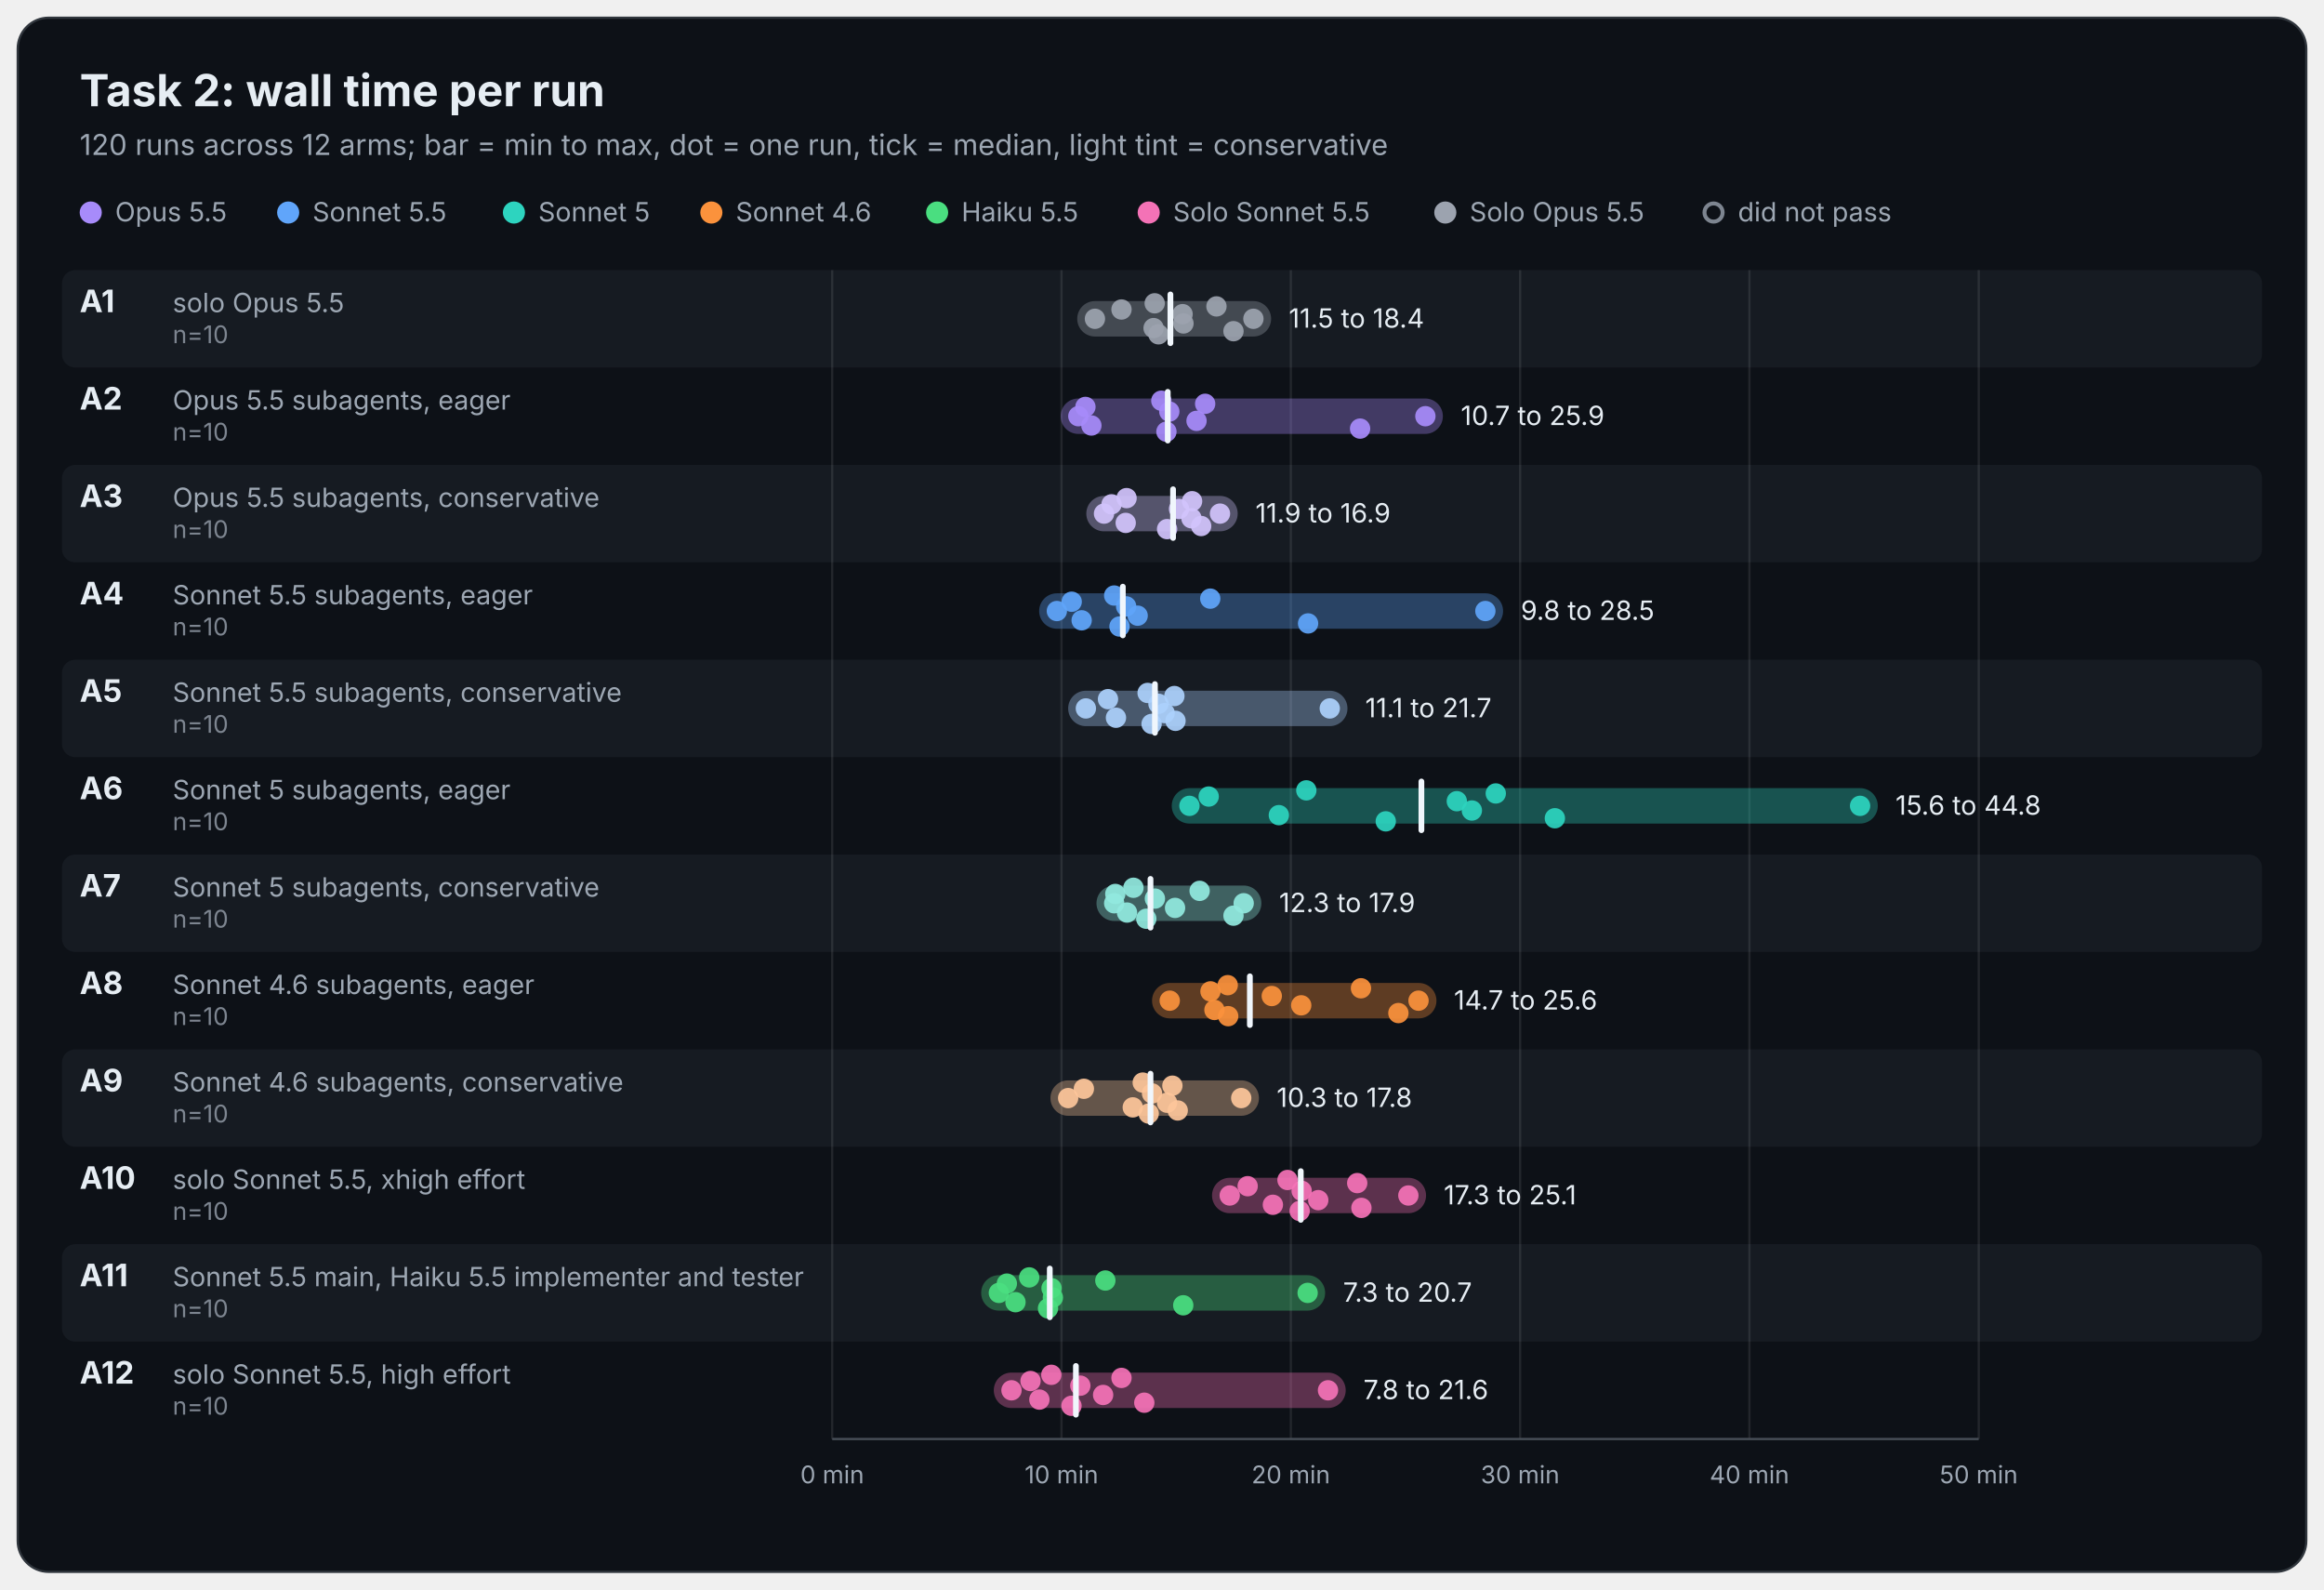
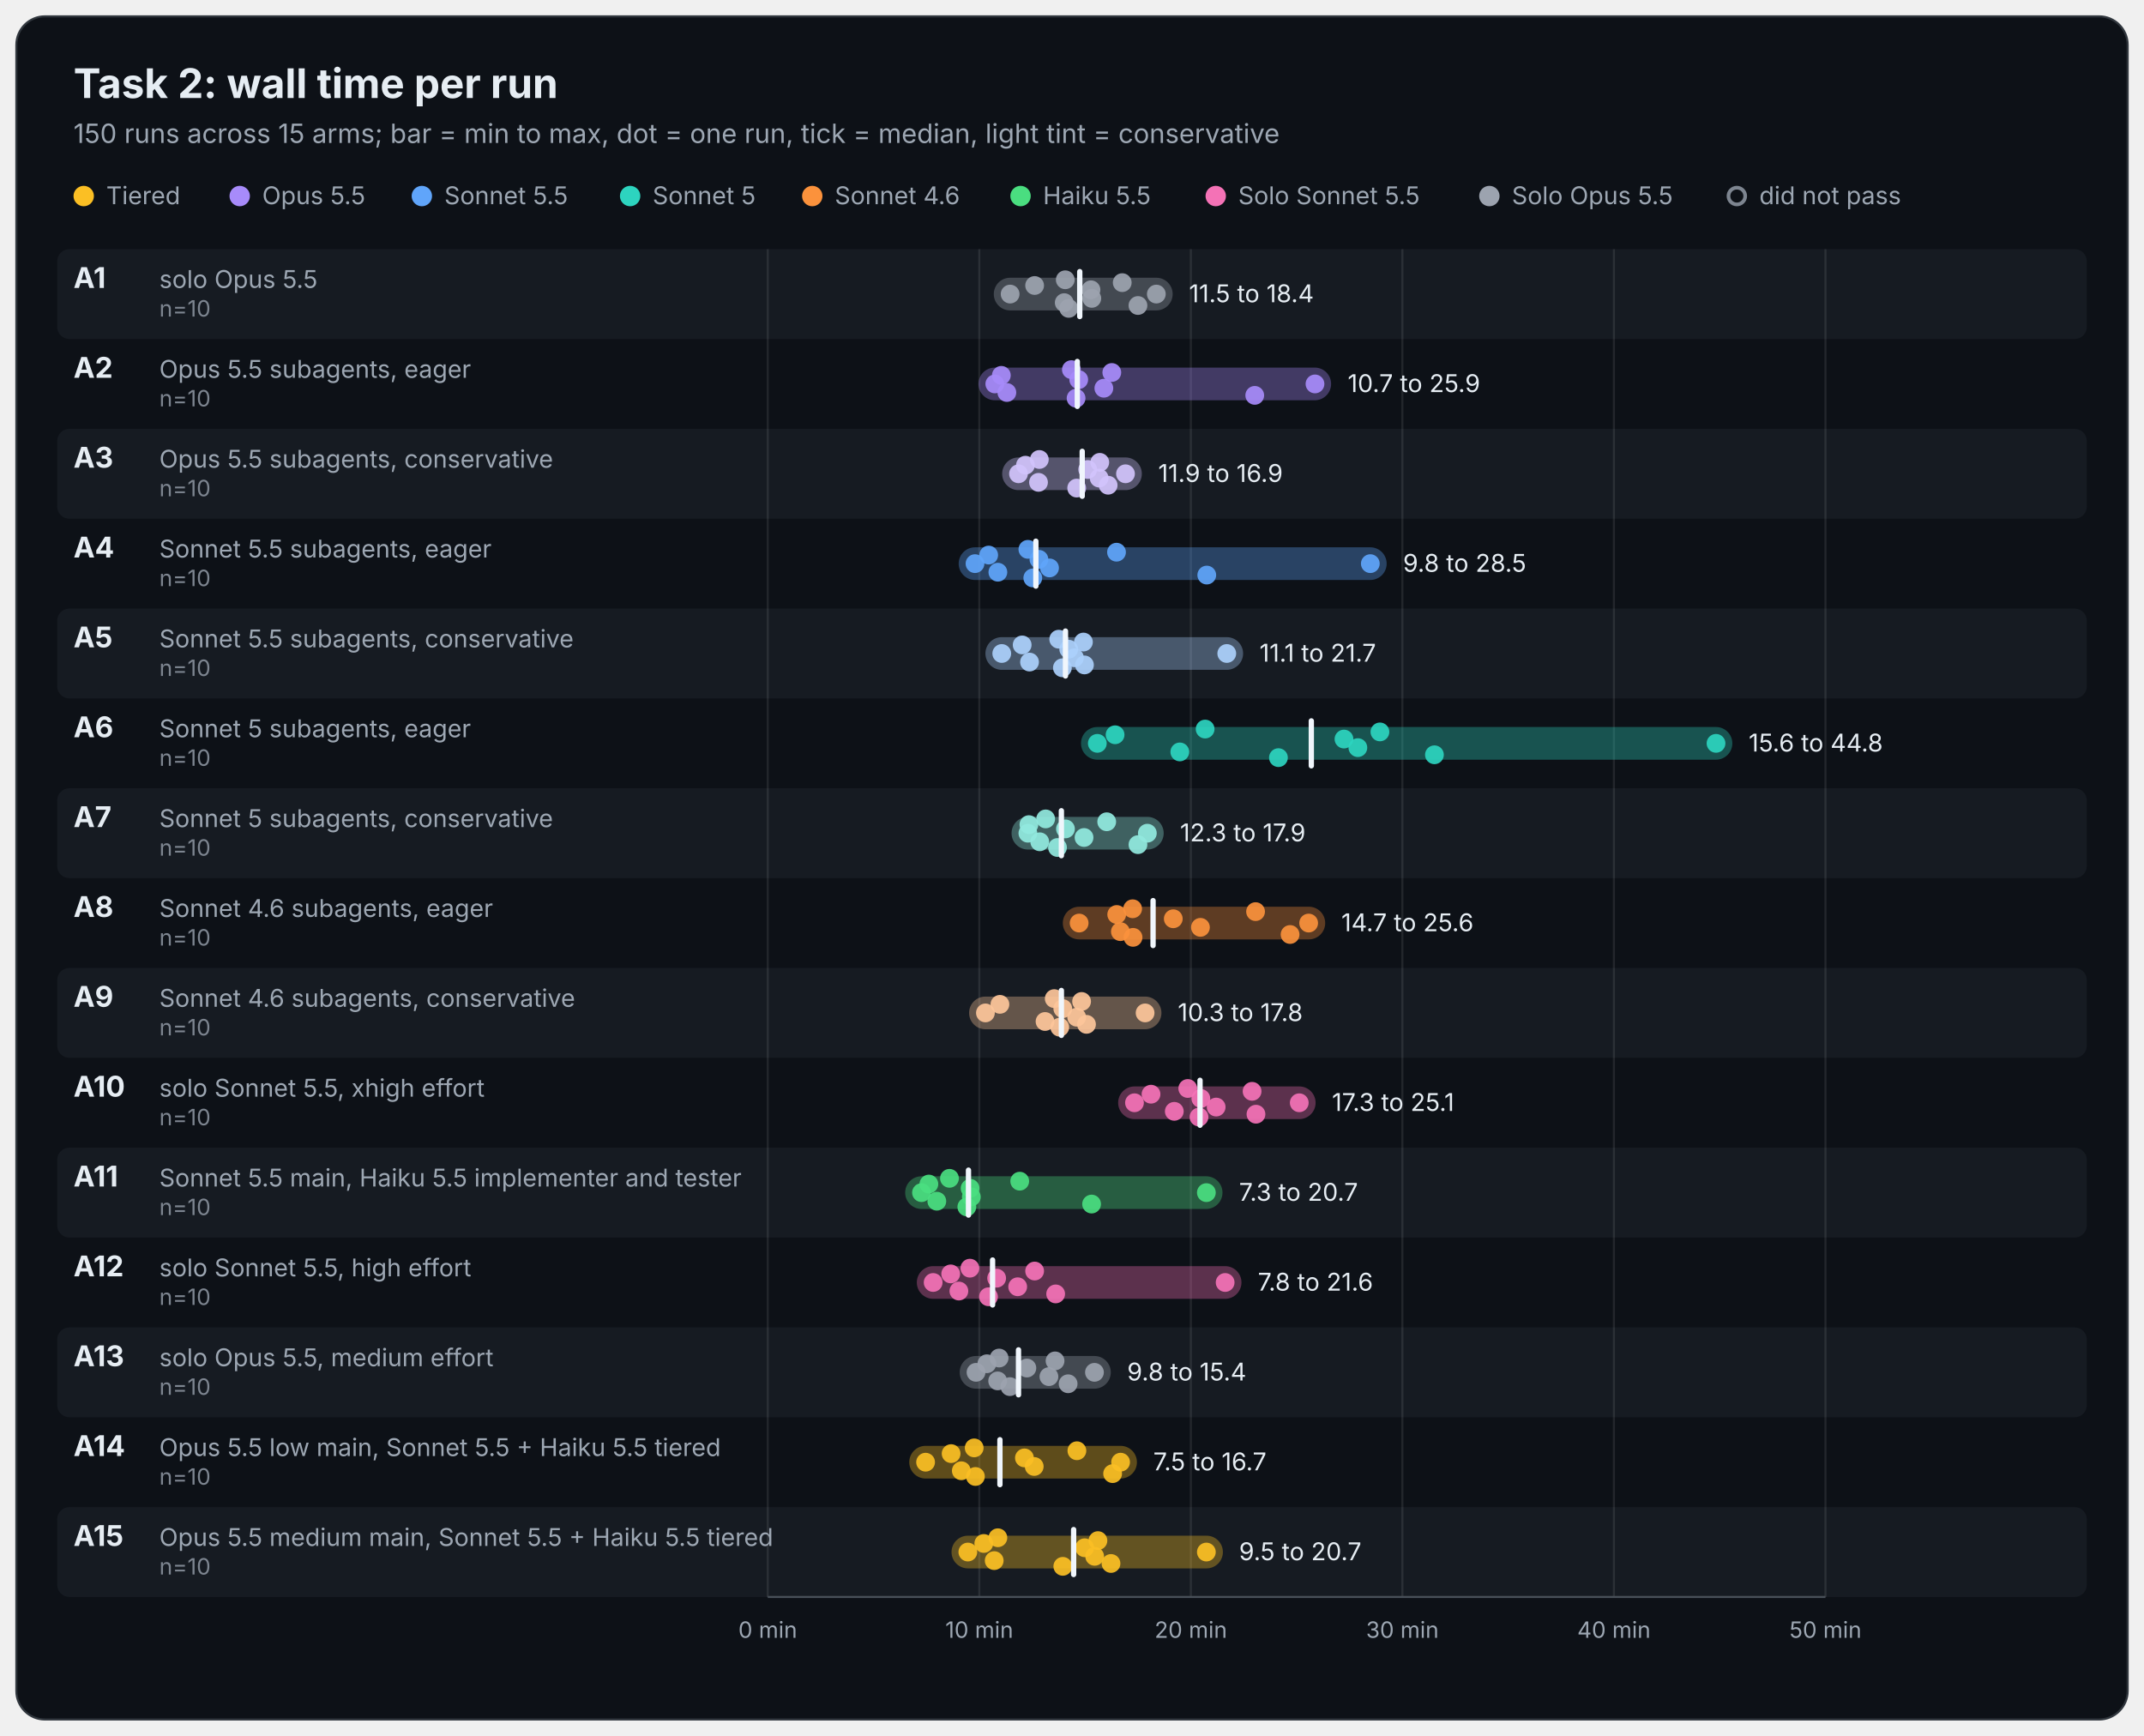
- <svg xmlns="http://www.w3.org/2000/svg" width="1050" height="718.0" viewBox="0 0 1050 718.0" role="img" aria-label="Task 2: wall time per run" font-family="-apple-system, &quot;Segoe UI&quot;, Inter, Roboto, &quot;Helvetica Neue&quot;, Arial, sans-serif">
-   <rect x="8" y="8" width="1034" height="702.0" rx="14" fill="#0d1117" stroke="#30363d" stroke-width="1" />
+ <svg xmlns="http://www.w3.org/2000/svg" width="1050" height="850.0" viewBox="0 0 1050 850.0" role="img" aria-label="Task 2: wall time per run" font-family="-apple-system, &quot;Segoe UI&quot;, Inter, Roboto, &quot;Helvetica Neue&quot;, Arial, sans-serif">
+   <rect x="8" y="8" width="1034" height="834.0" rx="14" fill="#0d1117" stroke="#30363d" stroke-width="1" />
  <text x="36.0" y="48.0" font-size="20" font-weight="700" fill="#e6edf3" text-anchor="start">Task 2: wall time per run</text>
-   <text x="36.0" y="70.0" font-size="13" font-weight="400" fill="#9da7b3" text-anchor="start">120 runs across 12 arms; bar = min to max, dot = one run, tick = median, light tint = conservative</text>
-   <circle cx="41.0" cy="96.0" r="5" fill="#a78bfa" />
-   <text x="52.0" y="100.0" font-size="12" font-weight="400" fill="#9da7b3" text-anchor="start">Opus 5.5</text>
-   <circle cx="130.2" cy="96.0" r="5" fill="#60a5fa" />
-   <text x="141.2" y="100.0" font-size="12" font-weight="400" fill="#9da7b3" text-anchor="start">Sonnet 5.5</text>
-   <circle cx="232.2" cy="96.0" r="5" fill="#2dd4bf" />
-   <text x="243.2" y="100.0" font-size="12" font-weight="400" fill="#9da7b3" text-anchor="start">Sonnet 5</text>
-   <circle cx="321.4" cy="96.0" r="5" fill="#fb923c" />
-   <text x="332.4" y="100.0" font-size="12" font-weight="400" fill="#9da7b3" text-anchor="start">Sonnet 4.6</text>
-   <circle cx="423.4" cy="96.0" r="5" fill="#4ade80" />
-   <text x="434.4" y="100.0" font-size="12" font-weight="400" fill="#9da7b3" text-anchor="start">Haiku 5.5</text>
-   <circle cx="519.0" cy="96.0" r="5" fill="#f472b6" />
-   <text x="530.0" y="100.0" font-size="12" font-weight="400" fill="#9da7b3" text-anchor="start">Solo Sonnet 5.5</text>
-   <circle cx="653.0" cy="96.0" r="5" fill="#9ca3af" />
-   <text x="664.0" y="100.0" font-size="12" font-weight="400" fill="#9da7b3" text-anchor="start">Solo Opus 5.5</text>
-   <circle cx="774.2" cy="96.0" r="4.1" fill="#0d1117" stroke="#7d8590" stroke-width="1.8" />
-   <text x="785.2" y="100.0" font-size="12" font-weight="400" fill="#9da7b3" text-anchor="start">did not pass</text>
+   <text x="36.0" y="70.0" font-size="13" font-weight="400" fill="#9da7b3" text-anchor="start">150 runs across 15 arms; bar = min to max, dot = one run, tick = median, light tint = conservative</text>
+   <circle cx="41.0" cy="96.0" r="5" fill="#fbbf24" />
+   <text x="52.0" y="100.0" font-size="12" font-weight="400" fill="#9da7b3" text-anchor="start">Tiered</text>
+   <circle cx="117.4" cy="96.0" r="5" fill="#a78bfa" />
+   <text x="128.4" y="100.0" font-size="12" font-weight="400" fill="#9da7b3" text-anchor="start">Opus 5.5</text>
+   <circle cx="206.6" cy="96.0" r="5" fill="#60a5fa" />
+   <text x="217.6" y="100.0" font-size="12" font-weight="400" fill="#9da7b3" text-anchor="start">Sonnet 5.5</text>
+   <circle cx="308.6" cy="96.0" r="5" fill="#2dd4bf" />
+   <text x="319.6" y="100.0" font-size="12" font-weight="400" fill="#9da7b3" text-anchor="start">Sonnet 5</text>
+   <circle cx="397.8" cy="96.0" r="5" fill="#fb923c" />
+   <text x="408.8" y="100.0" font-size="12" font-weight="400" fill="#9da7b3" text-anchor="start">Sonnet 4.6</text>
+   <circle cx="499.8" cy="96.0" r="5" fill="#4ade80" />
+   <text x="510.8" y="100.0" font-size="12" font-weight="400" fill="#9da7b3" text-anchor="start">Haiku 5.5</text>
+   <circle cx="595.4" cy="96.0" r="5" fill="#f472b6" />
+   <text x="606.4" y="100.0" font-size="12" font-weight="400" fill="#9da7b3" text-anchor="start">Solo Sonnet 5.5</text>
+   <circle cx="729.4" cy="96.0" r="5" fill="#9ca3af" />
+   <text x="740.4" y="100.0" font-size="12" font-weight="400" fill="#9da7b3" text-anchor="start">Solo Opus 5.5</text>
+   <circle cx="850.6" cy="96.0" r="4.1" fill="#0d1117" stroke="#7d8590" stroke-width="1.8" />
+   <text x="861.6" y="100.0" font-size="12" font-weight="400" fill="#9da7b3" text-anchor="start">did not pass</text>
  <rect x="28" y="122.0" width="994.0" height="44" rx="6" fill="#161b22" />
  <rect x="28" y="210.0" width="994.0" height="44" rx="6" fill="#161b22" />
  <rect x="28" y="298.0" width="994.0" height="44" rx="6" fill="#161b22" />
  <rect x="28" y="386.0" width="994.0" height="44" rx="6" fill="#161b22" />
  <rect x="28" y="474.0" width="994.0" height="44" rx="6" fill="#161b22" />
  <rect x="28" y="562.0" width="994.0" height="44" rx="6" fill="#161b22" />
-   <line x1="376.0" y1="122.0" x2="376.0" y2="650.0" stroke="#ffffff" stroke-opacity="0.09" stroke-width="1" />
-   <text x="376.0" y="670.0" font-size="11" font-weight="400" fill="#9da7b3" text-anchor="middle">0 min</text>
-   <line x1="479.6" y1="122.0" x2="479.6" y2="650.0" stroke="#ffffff" stroke-opacity="0.09" stroke-width="1" />
-   <text x="479.6" y="670.0" font-size="11" font-weight="400" fill="#9da7b3" text-anchor="middle">10 min</text>
-   <line x1="583.2" y1="122.0" x2="583.2" y2="650.0" stroke="#ffffff" stroke-opacity="0.09" stroke-width="1" />
-   <text x="583.2" y="670.0" font-size="11" font-weight="400" fill="#9da7b3" text-anchor="middle">20 min</text>
-   <line x1="686.8" y1="122.0" x2="686.8" y2="650.0" stroke="#ffffff" stroke-opacity="0.09" stroke-width="1" />
-   <text x="686.8" y="670.0" font-size="11" font-weight="400" fill="#9da7b3" text-anchor="middle">30 min</text>
-   <line x1="790.4" y1="122.0" x2="790.4" y2="650.0" stroke="#ffffff" stroke-opacity="0.09" stroke-width="1" />
-   <text x="790.4" y="670.0" font-size="11" font-weight="400" fill="#9da7b3" text-anchor="middle">40 min</text>
-   <line x1="894.0" y1="122.0" x2="894.0" y2="650.0" stroke="#ffffff" stroke-opacity="0.09" stroke-width="1" />
-   <text x="894.0" y="670.0" font-size="11" font-weight="400" fill="#9da7b3" text-anchor="middle">50 min</text>
-   <line x1="376.0" y1="650.0" x2="894.0" y2="650.0" stroke="#484f58" stroke-width="1" />
+   <rect x="28" y="650.0" width="994.0" height="44" rx="6" fill="#161b22" />
+   <rect x="28" y="738.0" width="994.0" height="44" rx="6" fill="#161b22" />
+   <line x1="376.0" y1="122.0" x2="376.0" y2="782.0" stroke="#ffffff" stroke-opacity="0.09" stroke-width="1" />
+   <text x="376.0" y="802.0" font-size="11" font-weight="400" fill="#9da7b3" text-anchor="middle">0 min</text>
+   <line x1="479.6" y1="122.0" x2="479.6" y2="782.0" stroke="#ffffff" stroke-opacity="0.09" stroke-width="1" />
+   <text x="479.6" y="802.0" font-size="11" font-weight="400" fill="#9da7b3" text-anchor="middle">10 min</text>
+   <line x1="583.2" y1="122.0" x2="583.2" y2="782.0" stroke="#ffffff" stroke-opacity="0.09" stroke-width="1" />
+   <text x="583.2" y="802.0" font-size="11" font-weight="400" fill="#9da7b3" text-anchor="middle">20 min</text>
+   <line x1="686.8" y1="122.0" x2="686.8" y2="782.0" stroke="#ffffff" stroke-opacity="0.09" stroke-width="1" />
+   <text x="686.8" y="802.0" font-size="11" font-weight="400" fill="#9da7b3" text-anchor="middle">30 min</text>
+   <line x1="790.4" y1="122.0" x2="790.4" y2="782.0" stroke="#ffffff" stroke-opacity="0.09" stroke-width="1" />
+   <text x="790.4" y="802.0" font-size="11" font-weight="400" fill="#9da7b3" text-anchor="middle">40 min</text>
+   <line x1="894.0" y1="122.0" x2="894.0" y2="782.0" stroke="#ffffff" stroke-opacity="0.09" stroke-width="1" />
+   <text x="894.0" y="802.0" font-size="11" font-weight="400" fill="#9da7b3" text-anchor="middle">50 min</text>
+   <line x1="376.0" y1="782.0" x2="894.0" y2="782.0" stroke="#484f58" stroke-width="1" />
  <text x="36.0" y="141.0" font-size="14" font-weight="700" fill="#e6edf3" text-anchor="start">A1</text>
  <text x="78.0" y="141.0" font-size="12" font-weight="400" fill="#9da7b3" text-anchor="start">solo Opus 5.5</text>
  <text x="78.0" y="155.0" font-size="11" font-weight="400" fill="#7d8590" text-anchor="start">n=10</text>
  <rect x="486.7" y="136.0" width="87.6" height="16" rx="8.0" fill="#9ca3af" fill-opacity="0.34" />
  <circle cx="494.7" cy="144.0" r="4.6" fill="#9ca3af" fill-opacity="0.92" />
  <circle cx="506.7" cy="139.8" r="4.6" fill="#9ca3af" fill-opacity="0.92" />
  <circle cx="521.2" cy="148.2" r="4.6" fill="#9ca3af" fill-opacity="0.92" />
  <circle cx="521.7" cy="137.0" r="4.6" fill="#9ca3af" fill-opacity="0.92" />
  <circle cx="523.4" cy="151.0" r="4.6" fill="#9ca3af" fill-opacity="0.92" />
  <circle cx="534.3" cy="141.9" r="4.6" fill="#9ca3af" fill-opacity="0.92" />
  <circle cx="534.7" cy="146.1" r="4.6" fill="#9ca3af" fill-opacity="0.92" />
  <circle cx="549.6" cy="138.4" r="4.6" fill="#9ca3af" fill-opacity="0.92" />
  <circle cx="557.3" cy="149.6" r="4.6" fill="#9ca3af" fill-opacity="0.92" />
  <circle cx="566.3" cy="144.0" r="4.6" fill="#9ca3af" fill-opacity="0.92" />
  <line x1="528.8" y1="133.0" x2="528.8" y2="155.0" stroke="#f0f6fc" stroke-width="2.6" stroke-linecap="round" />
  <text x="582.3" y="148.0" font-size="12" font-weight="400" fill="#e6edf3" text-anchor="start">11.5 to 18.4</text>
  <text x="36.0" y="185.0" font-size="14" font-weight="700" fill="#e6edf3" text-anchor="start">A2</text>
  <text x="78.0" y="185.0" font-size="12" font-weight="400" fill="#9da7b3" text-anchor="start">Opus 5.5 subagents, eager</text>
  <text x="78.0" y="199.0" font-size="11" font-weight="400" fill="#7d8590" text-anchor="start">n=10</text>
  <rect x="479.2" y="180.0" width="172.7" height="16" rx="8.0" fill="#a78bfa" fill-opacity="0.34" />
  <circle cx="487.2" cy="188.0" r="4.6" fill="#a78bfa" fill-opacity="0.92" />
  <circle cx="490.4" cy="183.8" r="4.6" fill="#a78bfa" fill-opacity="0.92" />
  <circle cx="493.1" cy="192.2" r="4.6" fill="#a78bfa" fill-opacity="0.92" />
  <circle cx="524.7" cy="181.0" r="4.6" fill="#a78bfa" fill-opacity="0.92" />
  <circle cx="527.0" cy="195.0" r="4.6" fill="#a78bfa" fill-opacity="0.92" />
  <circle cx="528.3" cy="185.9" r="4.6" fill="#a78bfa" fill-opacity="0.92" />
  <circle cx="540.6" cy="190.1" r="4.6" fill="#a78bfa" fill-opacity="0.92" />
  <circle cx="544.5" cy="182.4" r="4.6" fill="#a78bfa" fill-opacity="0.92" />
  <circle cx="614.5" cy="193.6" r="4.6" fill="#a78bfa" fill-opacity="0.92" />
  <circle cx="644.0" cy="188.0" r="4.6" fill="#a78bfa" fill-opacity="0.92" />
  <line x1="527.6" y1="177.0" x2="527.6" y2="199.0" stroke="#f0f6fc" stroke-width="2.6" stroke-linecap="round" />
  <text x="660.0" y="192.0" font-size="12" font-weight="400" fill="#e6edf3" text-anchor="start">10.7 to 25.9</text>
  <text x="36.0" y="229.0" font-size="14" font-weight="700" fill="#e6edf3" text-anchor="start">A3</text>
  <text x="78.0" y="229.0" font-size="12" font-weight="400" fill="#9da7b3" text-anchor="start">Opus 5.5 subagents, conservative</text>
  <text x="78.0" y="243.0" font-size="11" font-weight="400" fill="#7d8590" text-anchor="start">n=10</text>
  <rect x="490.8" y="224.0" width="68.4" height="16" rx="8.0" fill="#d1c3fc" fill-opacity="0.34" />
  <circle cx="498.8" cy="232.0" r="4.6" fill="#d1c3fc" fill-opacity="0.92" />
  <circle cx="502.2" cy="227.8" r="4.6" fill="#d1c3fc" fill-opacity="0.92" />
  <circle cx="508.6" cy="236.2" r="4.6" fill="#d1c3fc" fill-opacity="0.92" />
  <circle cx="509.0" cy="225.0" r="4.6" fill="#d1c3fc" fill-opacity="0.92" />
  <circle cx="527.3" cy="239.0" r="4.6" fill="#d1c3fc" fill-opacity="0.92" />
  <circle cx="532.7" cy="229.9" r="4.6" fill="#d1c3fc" fill-opacity="0.92" />
  <circle cx="538.3" cy="234.1" r="4.6" fill="#d1c3fc" fill-opacity="0.92" />
  <circle cx="538.6" cy="226.4" r="4.6" fill="#d1c3fc" fill-opacity="0.92" />
  <circle cx="542.7" cy="237.6" r="4.6" fill="#d1c3fc" fill-opacity="0.92" />
  <circle cx="551.2" cy="232.0" r="4.6" fill="#d1c3fc" fill-opacity="0.92" />
  <line x1="530.0" y1="221.0" x2="530.0" y2="243.0" stroke="#f0f6fc" stroke-width="2.6" stroke-linecap="round" />
  <text x="567.2" y="236.0" font-size="12" font-weight="400" fill="#e6edf3" text-anchor="start">11.9 to 16.9</text>
  <text x="36.0" y="273.0" font-size="14" font-weight="700" fill="#e6edf3" text-anchor="start">A4</text>
  <text x="78.0" y="273.0" font-size="12" font-weight="400" fill="#9da7b3" text-anchor="start">Sonnet 5.5 subagents, eager</text>
  <text x="78.0" y="287.0" font-size="11" font-weight="400" fill="#7d8590" text-anchor="start">n=10</text>
  <rect x="469.5" y="268.0" width="209.6" height="16" rx="8.0" fill="#60a5fa" fill-opacity="0.34" />
  <circle cx="477.5" cy="276.0" r="4.6" fill="#60a5fa" fill-opacity="0.92" />
  <circle cx="484.2" cy="271.8" r="4.6" fill="#60a5fa" fill-opacity="0.92" />
  <circle cx="488.7" cy="280.2" r="4.6" fill="#60a5fa" fill-opacity="0.92" />
  <circle cx="503.4" cy="269.0" r="4.6" fill="#60a5fa" fill-opacity="0.92" />
  <circle cx="505.8" cy="283.0" r="4.6" fill="#60a5fa" fill-opacity="0.92" />
  <circle cx="508.8" cy="273.9" r="4.6" fill="#60a5fa" fill-opacity="0.92" />
  <circle cx="514.0" cy="278.1" r="4.6" fill="#60a5fa" fill-opacity="0.92" />
  <circle cx="546.8" cy="270.4" r="4.6" fill="#60a5fa" fill-opacity="0.92" />
  <circle cx="591.0" cy="281.6" r="4.6" fill="#60a5fa" fill-opacity="0.92" />
  <circle cx="671.1" cy="276.0" r="4.6" fill="#60a5fa" fill-opacity="0.92" />
  <line x1="507.3" y1="265.0" x2="507.3" y2="287.0" stroke="#f0f6fc" stroke-width="2.6" stroke-linecap="round" />
  <text x="687.1" y="280.0" font-size="12" font-weight="400" fill="#e6edf3" text-anchor="start">9.8 to 28.5</text>
  <text x="36.0" y="317.0" font-size="14" font-weight="700" fill="#e6edf3" text-anchor="start">A5</text>
  <text x="78.0" y="317.0" font-size="12" font-weight="400" fill="#9da7b3" text-anchor="start">Sonnet 5.5 subagents, conservative</text>
  <text x="78.0" y="331.0" font-size="11" font-weight="400" fill="#7d8590" text-anchor="start">n=10</text>
  <rect x="482.6" y="312.0" width="126.2" height="16" rx="8.0" fill="#acd0fc" fill-opacity="0.34" />
  <circle cx="490.6" cy="320.0" r="4.6" fill="#acd0fc" fill-opacity="0.92" />
  <circle cx="500.6" cy="315.8" r="4.6" fill="#acd0fc" fill-opacity="0.92" />
  <circle cx="504.2" cy="324.2" r="4.6" fill="#acd0fc" fill-opacity="0.92" />
  <circle cx="518.5" cy="313.0" r="4.6" fill="#acd0fc" fill-opacity="0.92" />
  <circle cx="520.3" cy="327.0" r="4.6" fill="#acd0fc" fill-opacity="0.92" />
  <circle cx="523.4" cy="317.9" r="4.6" fill="#acd0fc" fill-opacity="0.92" />
  <circle cx="526.2" cy="322.1" r="4.6" fill="#acd0fc" fill-opacity="0.92" />
  <circle cx="530.6" cy="314.4" r="4.6" fill="#acd0fc" fill-opacity="0.92" />
  <circle cx="531.1" cy="325.6" r="4.6" fill="#acd0fc" fill-opacity="0.92" />
  <circle cx="600.8" cy="320.0" r="4.6" fill="#acd0fc" fill-opacity="0.92" />
  <line x1="521.8" y1="309.0" x2="521.8" y2="331.0" stroke="#f0f6fc" stroke-width="2.6" stroke-linecap="round" />
  <text x="616.8" y="324.0" font-size="12" font-weight="400" fill="#e6edf3" text-anchor="start">11.1 to 21.7</text>
  <text x="36.0" y="361.0" font-size="14" font-weight="700" fill="#e6edf3" text-anchor="start">A6</text>
  <text x="78.0" y="361.0" font-size="12" font-weight="400" fill="#9da7b3" text-anchor="start">Sonnet 5 subagents, eager</text>
  <text x="78.0" y="375.0" font-size="11" font-weight="400" fill="#7d8590" text-anchor="start">n=10</text>
  <rect x="529.4" y="356.0" width="319.0" height="16" rx="8.0" fill="#2dd4bf" fill-opacity="0.34" />
  <circle cx="537.4" cy="364.0" r="4.6" fill="#2dd4bf" fill-opacity="0.92" />
  <circle cx="546.1" cy="359.8" r="4.6" fill="#2dd4bf" fill-opacity="0.92" />
  <circle cx="577.8" cy="368.2" r="4.6" fill="#2dd4bf" fill-opacity="0.92" />
  <circle cx="590.2" cy="357.0" r="4.6" fill="#2dd4bf" fill-opacity="0.92" />
  <circle cx="626.1" cy="371.0" r="4.6" fill="#2dd4bf" fill-opacity="0.92" />
  <circle cx="658.2" cy="361.9" r="4.6" fill="#2dd4bf" fill-opacity="0.92" />
  <circle cx="665.0" cy="366.1" r="4.6" fill="#2dd4bf" fill-opacity="0.92" />
  <circle cx="675.8" cy="358.4" r="4.6" fill="#2dd4bf" fill-opacity="0.92" />
  <circle cx="702.5" cy="369.6" r="4.6" fill="#2dd4bf" fill-opacity="0.92" />
  <circle cx="840.4" cy="364.0" r="4.6" fill="#2dd4bf" fill-opacity="0.92" />
  <line x1="642.2" y1="353.0" x2="642.2" y2="375.0" stroke="#f0f6fc" stroke-width="2.6" stroke-linecap="round" />
  <text x="856.4" y="368.0" font-size="12" font-weight="400" fill="#e6edf3" text-anchor="start">15.6 to 44.8</text>
  <text x="36.0" y="405.0" font-size="14" font-weight="700" fill="#e6edf3" text-anchor="start">A7</text>
  <text x="78.0" y="405.0" font-size="12" font-weight="400" fill="#9da7b3" text-anchor="start">Sonnet 5 subagents, conservative</text>
  <text x="78.0" y="419.0" font-size="11" font-weight="400" fill="#7d8590" text-anchor="start">n=10</text>
  <rect x="495.4" y="400.0" width="74.5" height="16" rx="8.0" fill="#92e9de" fill-opacity="0.34" />
  <circle cx="503.4" cy="408.0" r="4.6" fill="#92e9de" fill-opacity="0.92" />
  <circle cx="503.9" cy="403.8" r="4.6" fill="#92e9de" fill-opacity="0.92" />
  <circle cx="509.2" cy="412.2" r="4.6" fill="#92e9de" fill-opacity="0.92" />
  <circle cx="512.1" cy="401.0" r="4.6" fill="#92e9de" fill-opacity="0.92" />
  <circle cx="517.9" cy="415.0" r="4.6" fill="#92e9de" fill-opacity="0.92" />
  <circle cx="521.8" cy="405.9" r="4.6" fill="#92e9de" fill-opacity="0.92" />
  <circle cx="530.9" cy="410.1" r="4.6" fill="#92e9de" fill-opacity="0.92" />
  <circle cx="542.0" cy="402.4" r="4.6" fill="#92e9de" fill-opacity="0.92" />
  <circle cx="557.3" cy="413.6" r="4.6" fill="#92e9de" fill-opacity="0.92" />
  <circle cx="561.9" cy="408.0" r="4.6" fill="#92e9de" fill-opacity="0.92" />
  <line x1="519.8" y1="397.0" x2="519.8" y2="419.0" stroke="#f0f6fc" stroke-width="2.6" stroke-linecap="round" />
  <text x="577.9" y="412.0" font-size="12" font-weight="400" fill="#e6edf3" text-anchor="start">12.3 to 17.9</text>
  <text x="36.0" y="449.0" font-size="14" font-weight="700" fill="#e6edf3" text-anchor="start">A8</text>
  <text x="78.0" y="449.0" font-size="12" font-weight="400" fill="#9da7b3" text-anchor="start">Sonnet 4.6 subagents, eager</text>
  <text x="78.0" y="463.0" font-size="11" font-weight="400" fill="#7d8590" text-anchor="start">n=10</text>
  <rect x="520.5" y="444.0" width="128.5" height="16" rx="8.0" fill="#fb923c" fill-opacity="0.34" />
  <circle cx="528.5" cy="452.0" r="4.6" fill="#fb923c" fill-opacity="0.92" />
  <circle cx="546.9" cy="447.8" r="4.6" fill="#fb923c" fill-opacity="0.92" />
  <circle cx="548.7" cy="456.2" r="4.6" fill="#fb923c" fill-opacity="0.92" />
  <circle cx="554.7" cy="445.0" r="4.6" fill="#fb923c" fill-opacity="0.92" />
  <circle cx="554.9" cy="459.0" r="4.6" fill="#fb923c" fill-opacity="0.92" />
  <circle cx="574.6" cy="449.9" r="4.6" fill="#fb923c" fill-opacity="0.92" />
  <circle cx="587.9" cy="454.1" r="4.6" fill="#fb923c" fill-opacity="0.92" />
  <circle cx="614.9" cy="446.4" r="4.6" fill="#fb923c" fill-opacity="0.92" />
  <circle cx="631.8" cy="457.6" r="4.6" fill="#fb923c" fill-opacity="0.92" />
  <circle cx="640.9" cy="452.0" r="4.6" fill="#fb923c" fill-opacity="0.92" />
  <line x1="564.7" y1="441.0" x2="564.7" y2="463.0" stroke="#f0f6fc" stroke-width="2.6" stroke-linecap="round" />
  <text x="656.9" y="456.0" font-size="12" font-weight="400" fill="#e6edf3" text-anchor="start">14.7 to 25.6</text>
  <text x="36.0" y="493.0" font-size="14" font-weight="700" fill="#e6edf3" text-anchor="start">A9</text>
  <text x="78.0" y="493.0" font-size="12" font-weight="400" fill="#9da7b3" text-anchor="start">Sonnet 4.6 subagents, conservative</text>
  <text x="78.0" y="507.0" font-size="11" font-weight="400" fill="#7d8590" text-anchor="start">n=10</text>
  <rect x="474.6" y="488.0" width="94.2" height="16" rx="8.0" fill="#fdc69a" fill-opacity="0.34" />
  <circle cx="482.6" cy="496.0" r="4.6" fill="#fdc69a" fill-opacity="0.92" />
  <circle cx="489.7" cy="491.8" r="4.6" fill="#fdc69a" fill-opacity="0.92" />
  <circle cx="511.8" cy="500.2" r="4.6" fill="#fdc69a" fill-opacity="0.92" />
  <circle cx="516.3" cy="489.0" r="4.6" fill="#fdc69a" fill-opacity="0.92" />
  <circle cx="519.0" cy="503.0" r="4.6" fill="#fdc69a" fill-opacity="0.92" />
  <circle cx="520.5" cy="493.9" r="4.6" fill="#fdc69a" fill-opacity="0.92" />
  <circle cx="527.3" cy="498.1" r="4.6" fill="#fdc69a" fill-opacity="0.92" />
  <circle cx="529.7" cy="490.4" r="4.6" fill="#fdc69a" fill-opacity="0.92" />
  <circle cx="532.1" cy="501.6" r="4.6" fill="#fdc69a" fill-opacity="0.92" />
  <circle cx="560.8" cy="496.0" r="4.6" fill="#fdc69a" fill-opacity="0.92" />
  <line x1="519.8" y1="485.0" x2="519.8" y2="507.0" stroke="#f0f6fc" stroke-width="2.6" stroke-linecap="round" />
  <text x="576.8" y="500.0" font-size="12" font-weight="400" fill="#e6edf3" text-anchor="start">10.3 to 17.8</text>
  <text x="36.0" y="537.0" font-size="14" font-weight="700" fill="#e6edf3" text-anchor="start">A10</text>
  <text x="78.0" y="537.0" font-size="12" font-weight="400" fill="#9da7b3" text-anchor="start">solo Sonnet 5.5, xhigh effort</text>
  <text x="78.0" y="551.0" font-size="11" font-weight="400" fill="#7d8590" text-anchor="start">n=10</text>
  <rect x="547.6" y="532.0" width="96.7" height="16" rx="8.0" fill="#f472b6" fill-opacity="0.34" />
  <circle cx="555.6" cy="540.0" r="4.6" fill="#f472b6" fill-opacity="0.92" />
  <circle cx="563.7" cy="535.8" r="4.6" fill="#f472b6" fill-opacity="0.92" />
  <circle cx="575.1" cy="544.2" r="4.6" fill="#f472b6" fill-opacity="0.92" />
  <circle cx="581.7" cy="533.0" r="4.6" fill="#f472b6" fill-opacity="0.92" />
  <circle cx="587.2" cy="547.0" r="4.6" fill="#f472b6" fill-opacity="0.92" />
  <circle cx="588.1" cy="537.9" r="4.6" fill="#f472b6" fill-opacity="0.92" />
  <circle cx="595.6" cy="542.1" r="4.6" fill="#f472b6" fill-opacity="0.92" />
  <circle cx="613.2" cy="534.4" r="4.6" fill="#f472b6" fill-opacity="0.92" />
  <circle cx="615.1" cy="545.6" r="4.6" fill="#f472b6" fill-opacity="0.92" />
  <circle cx="636.3" cy="540.0" r="4.6" fill="#f472b6" fill-opacity="0.92" />
  <line x1="587.7" y1="529.0" x2="587.7" y2="551.0" stroke="#f0f6fc" stroke-width="2.6" stroke-linecap="round" />
  <text x="652.3" y="544.0" font-size="12" font-weight="400" fill="#e6edf3" text-anchor="start">17.3 to 25.1</text>
  <text x="36.0" y="581.0" font-size="14" font-weight="700" fill="#e6edf3" text-anchor="start">A11</text>
  <text x="78.0" y="581.0" font-size="12" font-weight="400" fill="#9da7b3" text-anchor="start">Sonnet 5.5 main, Haiku 5.5 implementer and tester</text>
  <text x="78.0" y="595.0" font-size="11" font-weight="400" fill="#7d8590" text-anchor="start">n=10</text>
  <rect x="443.3" y="576.0" width="155.4" height="16" rx="8.0" fill="#4ade80" fill-opacity="0.34" />
  <circle cx="451.3" cy="584.0" r="4.6" fill="#4ade80" fill-opacity="0.92" />
  <circle cx="454.9" cy="579.8" r="4.6" fill="#4ade80" fill-opacity="0.92" />
  <circle cx="458.8" cy="588.2" r="4.6" fill="#4ade80" fill-opacity="0.92" />
  <circle cx="465.0" cy="577.0" r="4.6" fill="#4ade80" fill-opacity="0.92" />
  <circle cx="473.5" cy="591.0" r="4.6" fill="#4ade80" fill-opacity="0.92" />
  <circle cx="475.1" cy="581.9" r="4.6" fill="#4ade80" fill-opacity="0.92" />
  <circle cx="475.7" cy="586.1" r="4.6" fill="#4ade80" fill-opacity="0.92" />
  <circle cx="499.4" cy="578.4" r="4.6" fill="#4ade80" fill-opacity="0.92" />
  <circle cx="534.6" cy="589.6" r="4.6" fill="#4ade80" fill-opacity="0.92" />
  <circle cx="590.8" cy="584.0" r="4.6" fill="#4ade80" fill-opacity="0.92" />
  <line x1="474.3" y1="573.0" x2="474.3" y2="595.0" stroke="#f0f6fc" stroke-width="2.6" stroke-linecap="round" />
  <text x="606.8" y="588.0" font-size="12" font-weight="400" fill="#e6edf3" text-anchor="start">7.3 to 20.7</text>
  <text x="36.0" y="625.0" font-size="14" font-weight="700" fill="#e6edf3" text-anchor="start">A12</text>
  <text x="78.0" y="625.0" font-size="12" font-weight="400" fill="#9da7b3" text-anchor="start">solo Sonnet 5.5, high effort</text>
  <text x="78.0" y="639.0" font-size="11" font-weight="400" fill="#7d8590" text-anchor="start">n=10</text>
  <rect x="449.0" y="620.0" width="159.0" height="16" rx="8.0" fill="#f472b6" fill-opacity="0.34" />
  <circle cx="457.0" cy="628.0" r="4.6" fill="#f472b6" fill-opacity="0.92" />
  <circle cx="465.6" cy="623.8" r="4.6" fill="#f472b6" fill-opacity="0.92" />
  <circle cx="469.6" cy="632.2" r="4.6" fill="#f472b6" fill-opacity="0.92" />
  <circle cx="475.0" cy="621.0" r="4.6" fill="#f472b6" fill-opacity="0.92" />
  <circle cx="484.1" cy="635.0" r="4.6" fill="#f472b6" fill-opacity="0.92" />
  <circle cx="488.1" cy="625.9" r="4.6" fill="#f472b6" fill-opacity="0.92" />
  <circle cx="498.4" cy="630.1" r="4.6" fill="#f472b6" fill-opacity="0.92" />
  <circle cx="506.7" cy="622.4" r="4.6" fill="#f472b6" fill-opacity="0.92" />
  <circle cx="517.0" cy="633.6" r="4.6" fill="#f472b6" fill-opacity="0.92" />
  <circle cx="600.0" cy="628.0" r="4.6" fill="#f472b6" fill-opacity="0.92" />
  <line x1="486.1" y1="617.0" x2="486.1" y2="639.0" stroke="#f0f6fc" stroke-width="2.6" stroke-linecap="round" />
  <text x="616.0" y="632.0" font-size="12" font-weight="400" fill="#e6edf3" text-anchor="start">7.8 to 21.6</text>
+   <text x="36.0" y="669.0" font-size="14" font-weight="700" fill="#e6edf3" text-anchor="start">A13</text>
+   <text x="78.0" y="669.0" font-size="12" font-weight="400" fill="#9da7b3" text-anchor="start">solo Opus 5.5, medium effort</text>
+   <text x="78.0" y="683.0" font-size="11" font-weight="400" fill="#7d8590" text-anchor="start">n=10</text>
+   <rect x="470.0" y="664.0" width="74.0" height="16" rx="8.0" fill="#9ca3af" fill-opacity="0.34" />
+   <circle cx="478.0" cy="672.0" r="4.6" fill="#9ca3af" fill-opacity="0.92" />
+   <circle cx="483.3" cy="667.8" r="4.6" fill="#9ca3af" fill-opacity="0.92" />
+   <circle cx="488.6" cy="676.2" r="4.6" fill="#9ca3af" fill-opacity="0.92" />
+   <circle cx="489.3" cy="665.0" r="4.6" fill="#9ca3af" fill-opacity="0.92" />
+   <circle cx="494.6" cy="679.0" r="4.6" fill="#9ca3af" fill-opacity="0.92" />
+   <circle cx="502.9" cy="669.9" r="4.6" fill="#9ca3af" fill-opacity="0.92" />
+   <circle cx="513.7" cy="674.1" r="4.6" fill="#9ca3af" fill-opacity="0.92" />
+   <circle cx="516.7" cy="666.4" r="4.6" fill="#9ca3af" fill-opacity="0.92" />
+   <circle cx="523.1" cy="677.6" r="4.6" fill="#9ca3af" fill-opacity="0.92" />
+   <circle cx="536.0" cy="672.0" r="4.6" fill="#9ca3af" fill-opacity="0.92" />
+   <line x1="498.8" y1="661.0" x2="498.8" y2="683.0" stroke="#f0f6fc" stroke-width="2.6" stroke-linecap="round" />
+   <text x="552.0" y="676.0" font-size="12" font-weight="400" fill="#e6edf3" text-anchor="start">9.8 to 15.4</text>
+   <text x="36.0" y="713.0" font-size="14" font-weight="700" fill="#e6edf3" text-anchor="start">A14</text>
+   <text x="78.0" y="713.0" font-size="12" font-weight="400" fill="#9da7b3" text-anchor="start">Opus 5.5 low main, Sonnet 5.5 + Haiku 5.5 tiered</text>
+   <text x="78.0" y="727.0" font-size="11" font-weight="400" fill="#7d8590" text-anchor="start">n=10</text>
+   <rect x="445.3" y="708.0" width="111.5" height="16" rx="8.0" fill="#fbbf24" fill-opacity="0.34" />
+   <circle cx="453.3" cy="716.0" r="4.6" fill="#fbbf24" fill-opacity="0.92" />
+   <circle cx="465.8" cy="711.8" r="4.6" fill="#fbbf24" fill-opacity="0.92" />
+   <circle cx="470.8" cy="720.2" r="4.6" fill="#fbbf24" fill-opacity="0.92" />
+   <circle cx="477.1" cy="709.0" r="4.6" fill="#fbbf24" fill-opacity="0.92" />
+   <circle cx="477.7" cy="723.0" r="4.6" fill="#fbbf24" fill-opacity="0.92" />
+   <circle cx="501.7" cy="713.9" r="4.6" fill="#fbbf24" fill-opacity="0.92" />
+   <circle cx="506.5" cy="718.1" r="4.6" fill="#fbbf24" fill-opacity="0.92" />
+   <circle cx="527.4" cy="710.4" r="4.6" fill="#fbbf24" fill-opacity="0.92" />
+   <circle cx="544.9" cy="721.6" r="4.6" fill="#fbbf24" fill-opacity="0.92" />
+   <circle cx="548.8" cy="716.0" r="4.6" fill="#fbbf24" fill-opacity="0.92" />
+   <line x1="489.7" y1="705.0" x2="489.7" y2="727.0" stroke="#f0f6fc" stroke-width="2.6" stroke-linecap="round" />
+   <text x="564.8" y="720.0" font-size="12" font-weight="400" fill="#e6edf3" text-anchor="start">7.5 to 16.7</text>
+   <text x="36.0" y="757.0" font-size="14" font-weight="700" fill="#e6edf3" text-anchor="start">A15</text>
+   <text x="78.0" y="757.0" font-size="12" font-weight="400" fill="#9da7b3" text-anchor="start">Opus 5.5 medium main, Sonnet 5.5 + Haiku 5.5 tiered</text>
+   <text x="78.0" y="771.0" font-size="11" font-weight="400" fill="#7d8590" text-anchor="start">n=10</text>
+   <rect x="466.0" y="752.0" width="132.9" height="16" rx="8.0" fill="#fbbf24" fill-opacity="0.34" />
+   <circle cx="474.0" cy="760.0" r="4.6" fill="#fbbf24" fill-opacity="0.92" />
+   <circle cx="481.8" cy="755.8" r="4.6" fill="#fbbf24" fill-opacity="0.92" />
+   <circle cx="486.9" cy="764.2" r="4.6" fill="#fbbf24" fill-opacity="0.92" />
+   <circle cx="488.7" cy="753.0" r="4.6" fill="#fbbf24" fill-opacity="0.92" />
+   <circle cx="520.5" cy="767.0" r="4.6" fill="#fbbf24" fill-opacity="0.92" />
+   <circle cx="531.2" cy="757.9" r="4.6" fill="#fbbf24" fill-opacity="0.92" />
+   <circle cx="536.1" cy="762.1" r="4.6" fill="#fbbf24" fill-opacity="0.92" />
+   <circle cx="537.7" cy="754.4" r="4.6" fill="#fbbf24" fill-opacity="0.92" />
+   <circle cx="544.1" cy="765.6" r="4.6" fill="#fbbf24" fill-opacity="0.92" />
+   <circle cx="590.8" cy="760.0" r="4.6" fill="#fbbf24" fill-opacity="0.92" />
+   <line x1="525.8" y1="749.0" x2="525.8" y2="771.0" stroke="#f0f6fc" stroke-width="2.6" stroke-linecap="round" />
+   <text x="606.8" y="764.0" font-size="12" font-weight="400" fill="#e6edf3" text-anchor="start">9.5 to 20.7</text>
</svg>
